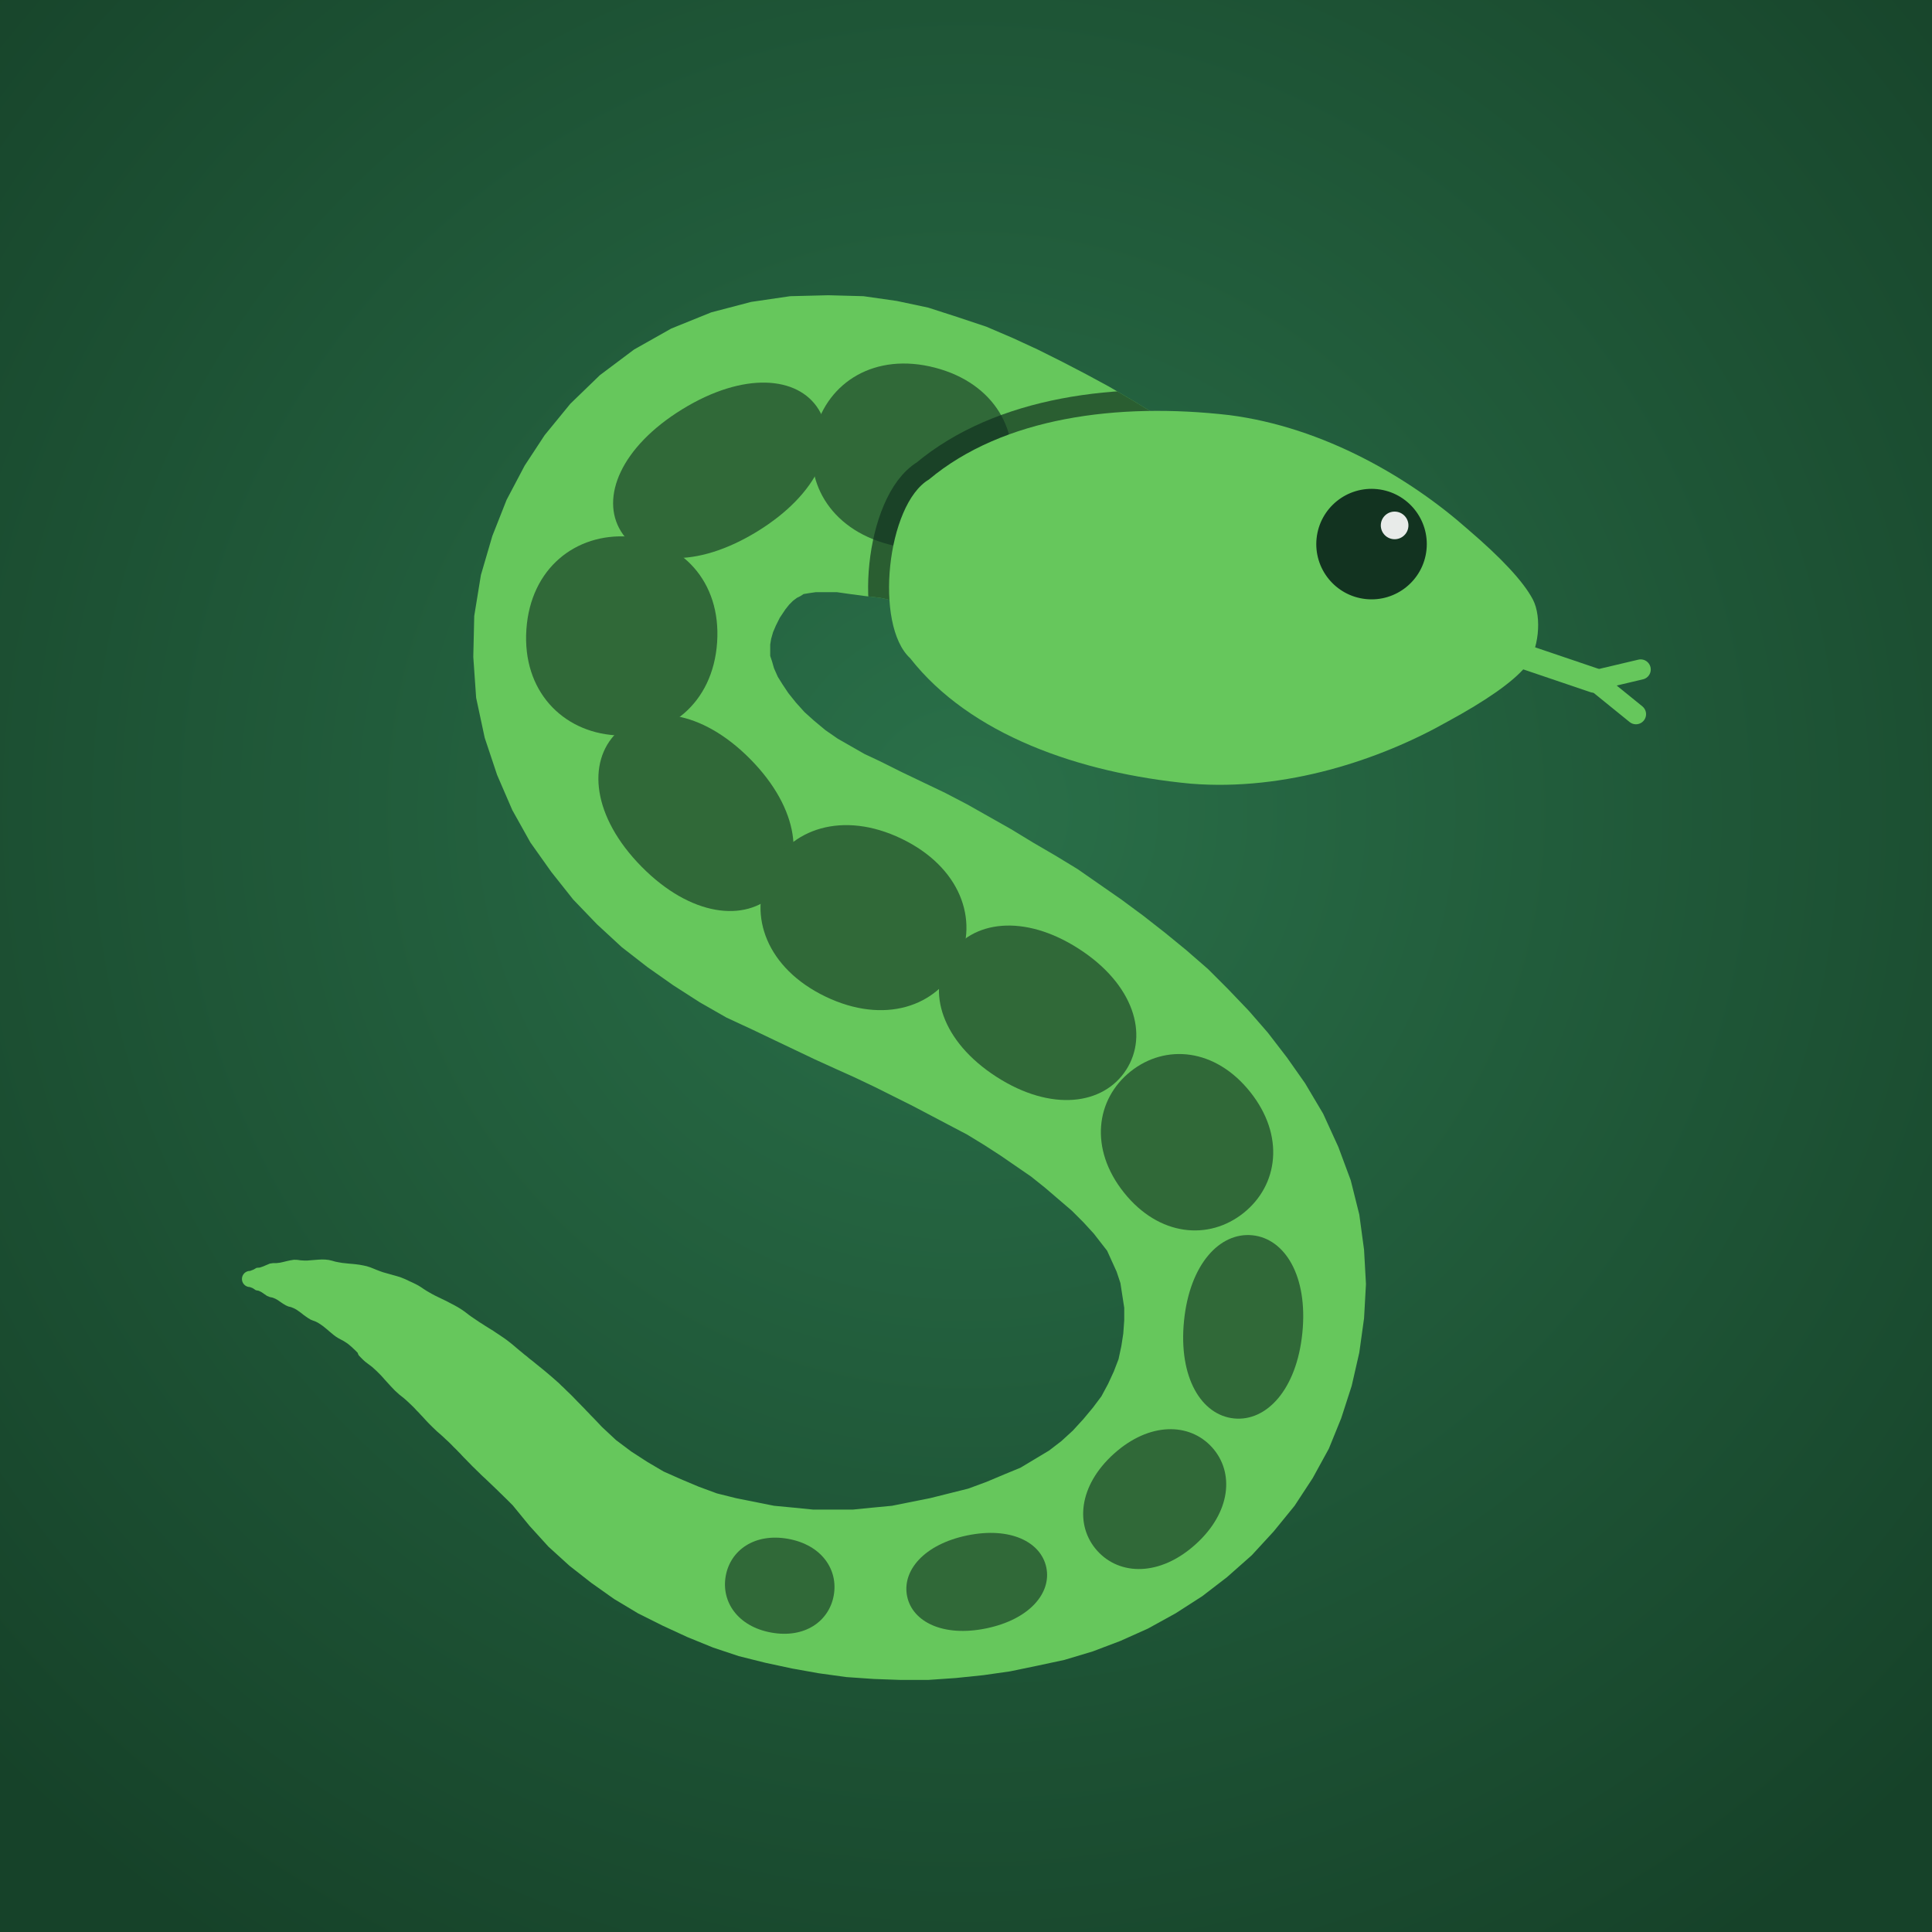
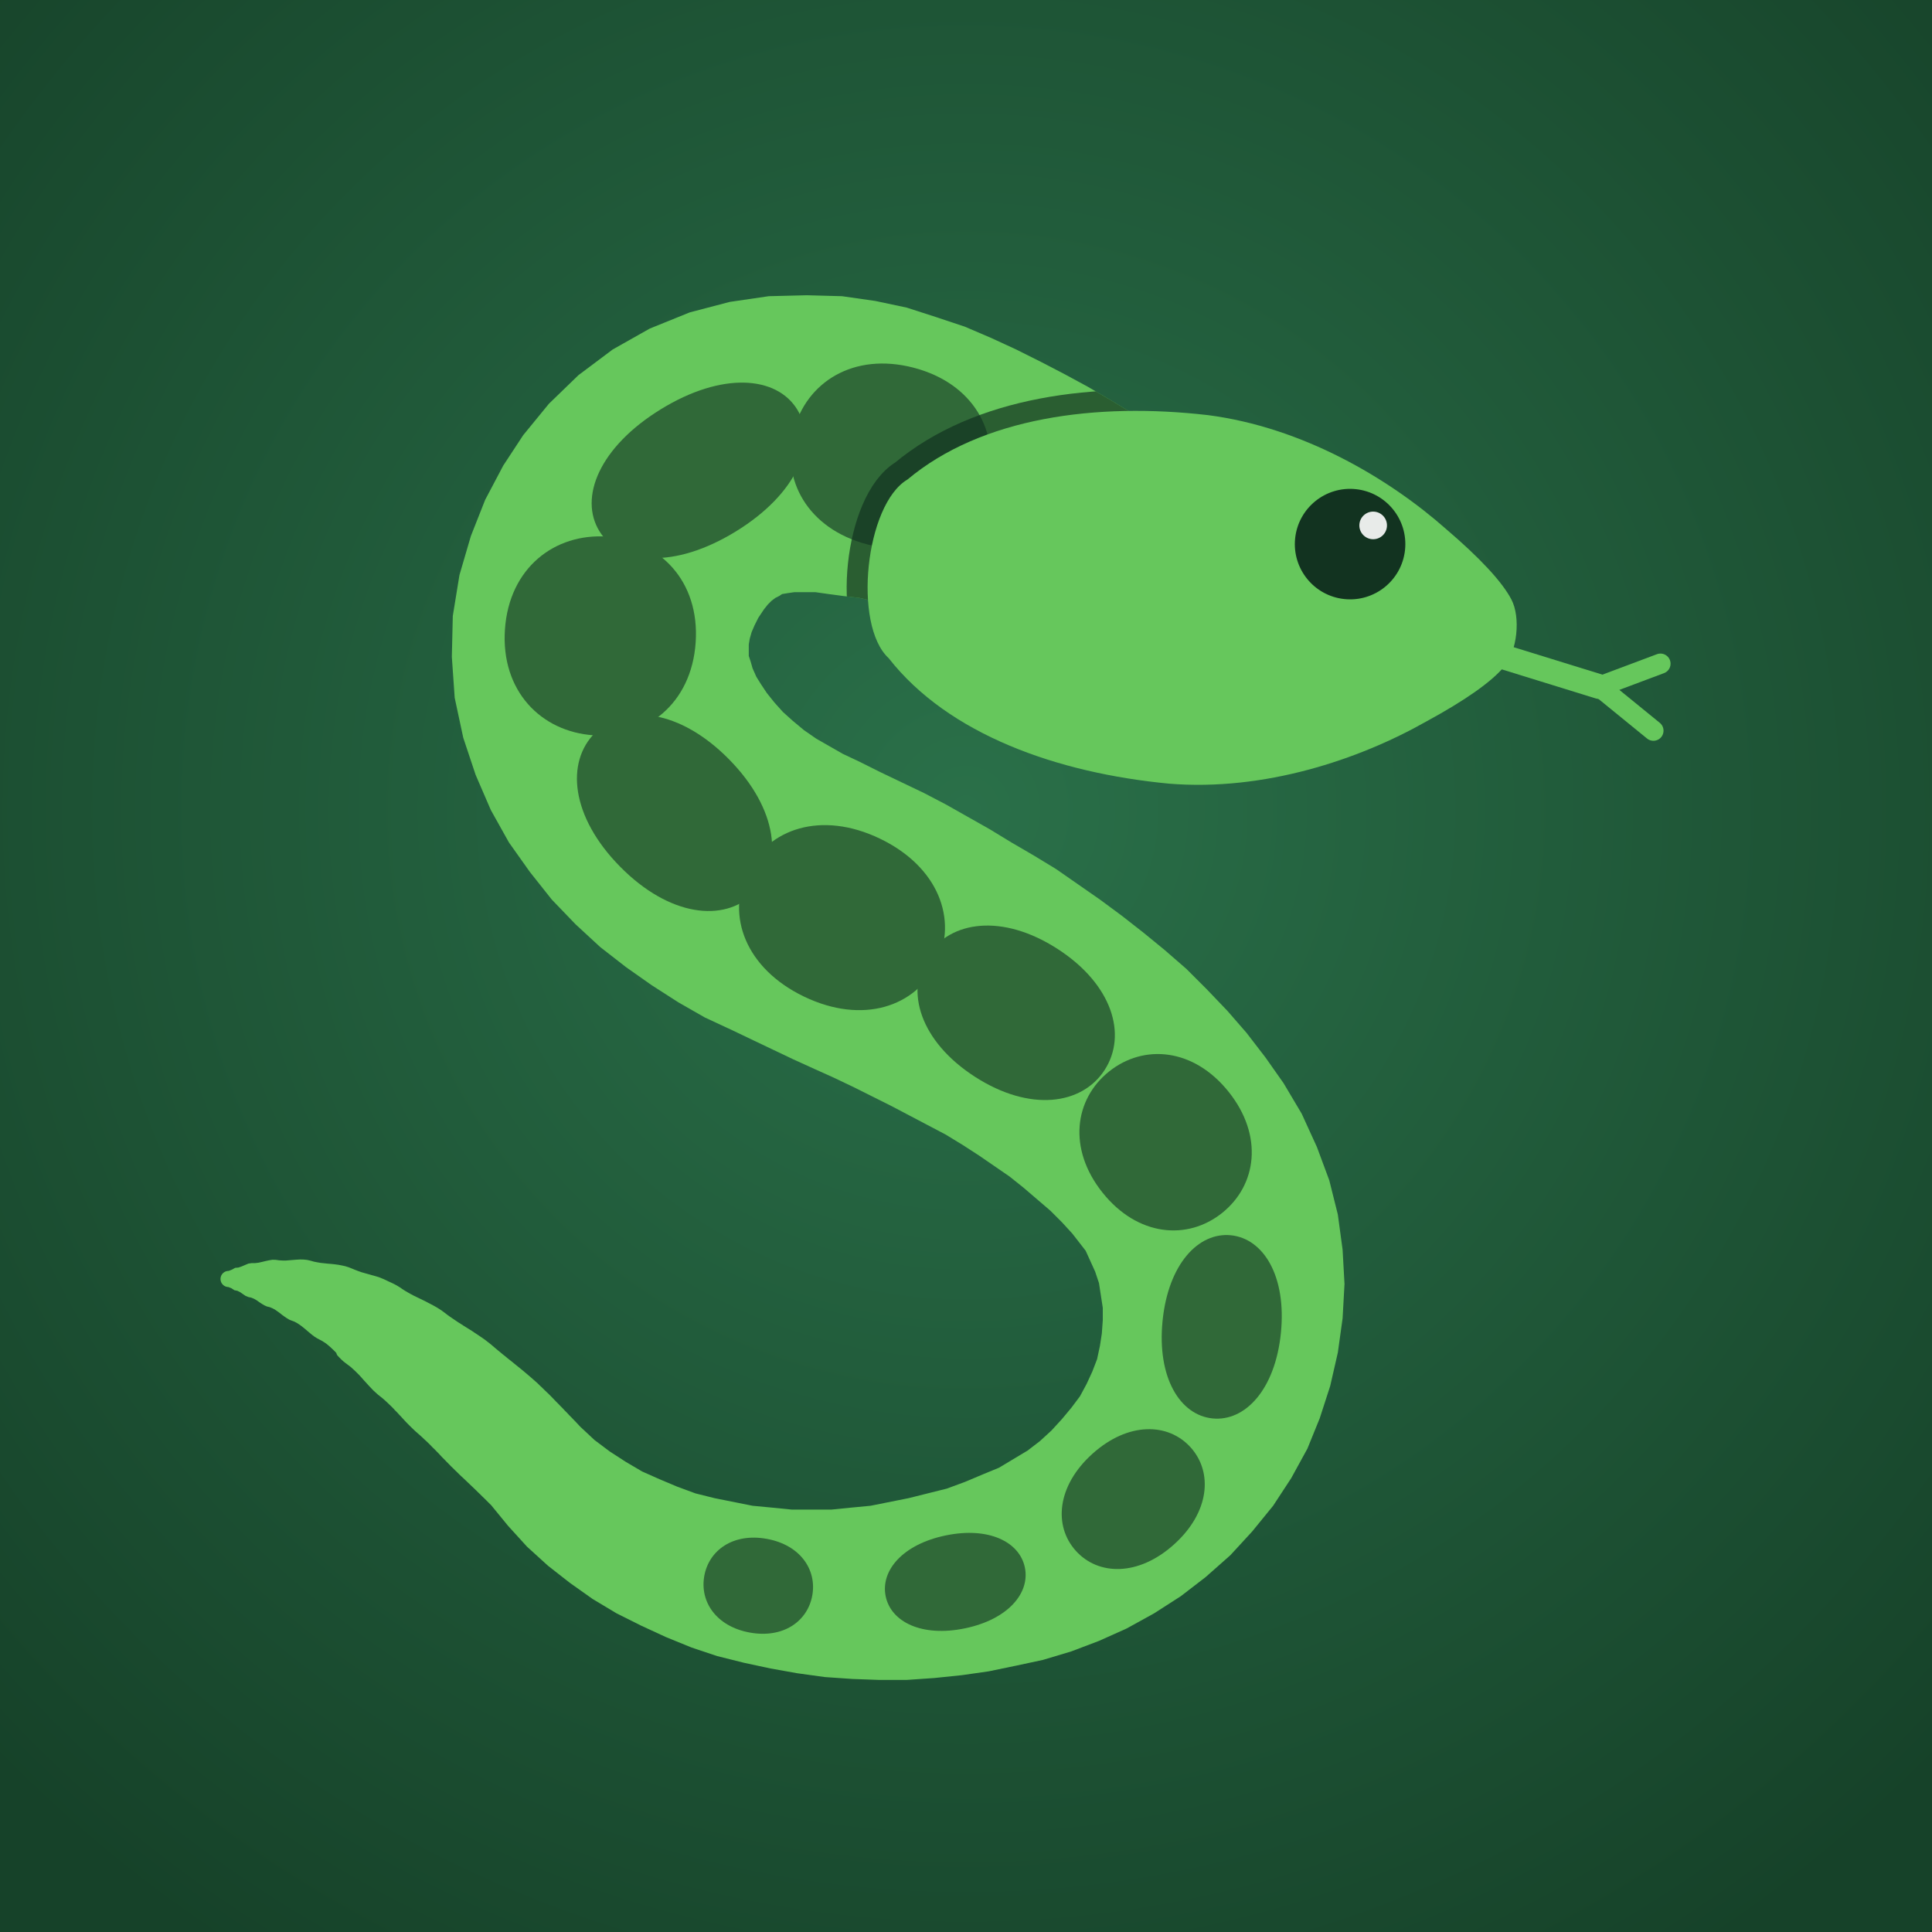
<svg xmlns="http://www.w3.org/2000/svg" viewBox="0 0 512 512">
  <defs>
    <radialGradient id="gB" cx="50%" cy="42%" r="70%">
      <stop offset="0" stop-color="#2a7049" />
      <stop offset="1" stop-color="#164229" />
    </radialGradient>
  </defs>
  <rect width="512" height="512" fill="url(#gB)" />
-   <svg x="63.13" y="75.72" width="378.31" height="372.00" viewBox="-14.5 1.0 150.0 147.5" overflow="visible">
+   <svg x="57.45" y="75.72" width="389.65" height="372.00" viewBox="-14.5 1.0 154.5 147.5" overflow="visible">
    <defs>
      <clipPath id="iB-clip">
        <path d="M94.6 23L92.5 21.6L90.4 20.1L88.3 18.7L86.1 17.2L83.9 15.8L81.7 14.4L79.4 13L77 11.6L74.6 10.3L72.1 9L69.5 7.7L66.9 6.5L64.1 5.3L61.1 4.3L58 3.3L54.7 2.6L51.2 2.1L47.5 2L43.5 2.1L39.4 2.7L35.2 3.8L31 5.5L27.1 7.7L23.5 10.4L20.4 13.4L17.7 16.7L15.6 19.9L13.7 23.5L12.2 27.3L11 31.4L10.3 35.7L10.2 40L10.5 44.3L11.4 48.5L12.7 52.4L14.3 56.1L16.2 59.5L18.4 62.6L20.7 65.5L23.2 68.1L25.8 70.5L28.5 72.6L31.2 74.5L34 76.3L36.8 77.9L39.6 79.2L41.9 80.3L44 81.3L46.1 82.3L48.3 83.3L50.3 84.2L52.4 85.2L54.4 86.2L56.4 87.2L58.3 88.2L60.2 89.2L62.1 90.2L63.9 91.3L65.6 92.4L67.2 93.5L68.8 94.6L70.3 95.8L71.7 97L73.1 98.2L74.3 99.4L75.4 100.6L76.1 101.5L76.8 102.4L77.3 103.5L77.8 104.6L78.2 105.8L78.4 107.1L78.6 108.4L78.6 109.7L78.5 111.1L78.3 112.4L78 113.8L77.5 115.1L76.9 116.4L76.2 117.7L75.3 118.9L74.3 120.1L73.2 121.3L72 122.4L70.7 123.4L69.2 124.3L67.7 125.2L66 125.9L64.1 126.7L62.2 127.4L60.2 127.9L58.2 128.4L56.2 128.8L54.2 129.2L52.1 129.4L50.1 129.6L48 129.6L45.9 129.6L43.9 129.4L41.8 129.2L39.8 128.8L37.8 128.4L35.8 127.9L33.9 127.2L32 126.4L30.2 125.6L28.5 124.6L26.8 123.5L25.2 122.3L23.7 120.9L23.26 120.43L23.02 120.18L22.79 119.94L22.55 119.7L22.32 119.45L22.08 119.21L21.85 118.96L21.61 118.72L21.38 118.48L21.14 118.24L20.9 117.99L20.67 117.75L20.43 117.51L20.19 117.28L19.94 117.04L19.7 116.8L19.45 116.57L19.21 116.33L18.96 116.11L18.7 115.88L18.45 115.66L18.19 115.44L17.93 115.22L17.67 115L17.4 114.78L17.14 114.57L16.88 114.36L16.61 114.14L16.35 113.93L16.08 113.72L15.82 113.5L15.55 113.29L15.29 113.07L15.03 112.86L14.77 112.64L14.51 112.42L14.25 112.2L13.98 111.99L13.71 111.78L13.43 111.58L13.15 111.39L12.87 111.2L12.58 111.01L12.3 110.82L12.01 110.64L11.72 110.46L11.43 110.28L11.14 110.09L10.85 109.91L10.57 109.72L10.29 109.53L10.01 109.34L9.73 109.14L9.46 108.93L9.19 108.73L8.91 108.54L8.62 108.36L8.32 108.19L8.02 108.03L7.71 107.87L7.41 107.71L7.1 107.56L6.79 107.41L6.48 107.26L6.17 107.11L5.87 106.95L5.57 106.78L5.28 106.61L5 106.43L4.72 106.24L4.43 106.06L4.13 105.9L3.82 105.75L3.51 105.61L3.05 105.39L2.53 105.18L2.13 105.06L1.77 104.96L1.42 104.86L1.06 104.76L0.71 104.66L0.37 104.54L0.03 104.41L-0.31 104.27L-0.64 104.14L-0.99 104.03L-1.35 103.95L-1.72 103.88L-2.09 103.83L-2.46 103.79L-2.83 103.76L-3.2 103.72L-3.57 103.68L-3.93 103.62L-4.29 103.55L-4.64 103.45L-4.99 103.37L-5.35 103.33L-5.72 103.32L-6.1 103.34L-6.48 103.37L-6.85 103.4L-7.22 103.43L-7.59 103.43L-7.94 103.41L-8.29 103.36L-8.65 103.35L-9.02 103.41L-9.39 103.49L-9.76 103.58L-10.12 103.66L-10.47 103.7L-10.82 103.7L-11.17 103.75L-11.53 103.9L-11.88 104.05L-12.23 104.17L-12.57 104.2L-12.91 104.39L-13.25 104.52A0.85 0.85 0 0 0 -13.27 106.22L-12.95 106.35L-12.65 106.55L-12.34 106.61L-12.04 106.76L-11.75 106.96L-11.47 107.15L-11.17 107.27L-10.88 107.33L-10.59 107.45L-10.31 107.61L-10.04 107.8L-9.77 107.98L-9.5 108.14L-9.23 108.26L-8.94 108.33L-8.67 108.44L-8.4 108.58L-8.14 108.76L-7.89 108.94L-7.64 109.14L-7.39 109.32L-7.14 109.49L-6.89 109.64L-6.62 109.75L-6.35 109.85L-6.1 109.98L-5.85 110.14L-5.61 110.31L-5.37 110.5L-5.14 110.69L-4.91 110.89L-4.68 111.08L-4.45 111.27L-4.22 111.44L-3.98 111.59L-3.72 111.73L-3.47 111.86L-3.23 112.01L-2.99 112.17L-2.76 112.36L-2.54 112.55L-2.33 112.75L-2.11 112.96L-1.94 113.14L-1.91 113.25L-1.83 113.4L-1.61 113.63L-1.39 113.85L-1.16 114.06L-0.91 114.25L-0.67 114.43L-0.42 114.62L-0.19 114.83L0.04 115.04L0.26 115.26L0.48 115.48L0.69 115.71L0.9 115.95L1.11 116.18L1.32 116.41L1.53 116.64L1.75 116.87L1.96 117.09L2.19 117.3L2.42 117.51L2.66 117.7L2.9 117.89L3.13 118.09L3.36 118.3L3.58 118.51L3.8 118.72L4.02 118.94L4.23 119.17L4.45 119.39L4.66 119.62L4.87 119.84L5.08 120.07L5.29 120.3L5.5 120.52L5.72 120.74L5.94 120.96L6.16 121.17L6.38 121.38L6.61 121.58L6.84 121.78L7.07 121.99L7.29 122.2L7.52 122.41L7.74 122.62L7.96 122.84L8.17 123.06L8.39 123.27L8.6 123.49L8.82 123.71L9.03 123.94L9.24 124.16L9.46 124.38L9.67 124.6L9.89 124.82L10.1 125.04L10.32 125.25L10.54 125.47L10.76 125.68L10.98 125.9L11.2 126.11L11.43 126.32L11.65 126.53L11.87 126.74L12.09 126.95L12.32 127.17L12.54 127.38L12.76 127.59L12.98 127.81L13.2 128.02L13.42 128.24L13.64 128.45L13.86 128.67L14.08 128.89L14.3 129.11L14.3 129.1L16.1 131.3L18.1 133.5L20.3 135.5L22.6 137.3L25 139L27.5 140.5L30.1 141.8L32.7 143L35.4 144.1L38.1 145L40.9 145.7L43.7 146.3L46.5 146.8L49.4 147.2L52.3 147.4L55.1 147.5L58 147.5L60.9 147.3L63.8 147L66.6 146.6L69.5 146L72.3 145.4L75.3 144.5L78.2 143.4L81.1 142.1L84 140.5L86.8 138.7L89.4 136.7L92 134.4L94.3 131.9L96.5 129.2L98.4 126.3L100.1 123.2L101.4 120L102.5 116.6L103.3 113.1L103.8 109.5L104 105.9L103.8 102.3L103.3 98.6L102.4 95L101.1 91.5L99.5 88L97.6 84.8L95.7 82.1L93.7 79.5L91.7 77.2L89.5 74.9L87.4 72.8L85.1 70.8L82.9 69L80.6 67.2L78.3 65.5L76 63.9L73.7 62.3L71.4 60.9L69 59.5L66.7 58.1L64.4 56.8L62.1 55.5L59.8 54.3L57.5 53.2L55.2 52.1L53 51L51.3 50.2L49.9 49.4L48.5 48.6L47.2 47.7L46 46.7L45 45.8L44.1 44.8L43.3 43.8L42.7 42.9L42.2 42.1L41.8 41.2L41.6 40.5L41.4 39.9L41.4 39.2L41.4 38.7L41.5 38.1L41.7 37.4L42 36.7L42.4 35.9L43 35L43.4 34.5L43.8 34.1L44.2 33.8L44.6 33.6L44.9 33.4L45.5 33.3L46.2 33.2L47.2 33.2L48.4 33.2L49.8 33.4L51.3 33.6L53 33.8L54.8 34.2L56.6 34.6L58.5 35.2L60.5 35.8L62.5 36.5L64.5 37.3L66.6 38.1L68.7 38.9L70.8 39.9L72.9 40.8L75 41.8L77.1 42.8L79.3 43.9L81.4 45Z" />
      </clipPath>
    </defs>
    <path class="snake-body" fill="#66c75c" d="M94.6 23L92.5 21.6L90.4 20.1L88.3 18.7L86.1 17.2L83.9 15.8L81.7 14.4L79.4 13L77 11.6L74.6 10.3L72.1 9L69.5 7.7L66.9 6.5L64.1 5.3L61.1 4.3L58 3.3L54.7 2.6L51.2 2.1L47.5 2L43.5 2.1L39.4 2.7L35.2 3.8L31 5.5L27.1 7.7L23.5 10.4L20.4 13.4L17.7 16.7L15.6 19.9L13.7 23.5L12.2 27.3L11 31.4L10.3 35.7L10.2 40L10.5 44.3L11.4 48.5L12.7 52.4L14.3 56.1L16.2 59.5L18.4 62.6L20.7 65.5L23.2 68.1L25.8 70.5L28.5 72.6L31.2 74.5L34 76.3L36.8 77.9L39.6 79.2L41.9 80.3L44 81.3L46.1 82.3L48.3 83.3L50.3 84.2L52.4 85.2L54.4 86.2L56.4 87.2L58.3 88.2L60.2 89.2L62.1 90.2L63.9 91.3L65.6 92.4L67.2 93.5L68.8 94.6L70.3 95.8L71.7 97L73.1 98.2L74.3 99.4L75.4 100.6L76.1 101.5L76.8 102.4L77.3 103.5L77.8 104.6L78.2 105.8L78.4 107.1L78.6 108.4L78.6 109.7L78.5 111.1L78.3 112.4L78 113.8L77.5 115.1L76.9 116.4L76.2 117.7L75.3 118.9L74.3 120.1L73.2 121.3L72 122.4L70.7 123.4L69.2 124.3L67.7 125.2L66 125.9L64.1 126.7L62.2 127.4L60.2 127.9L58.2 128.4L56.2 128.8L54.2 129.2L52.1 129.4L50.1 129.6L48 129.6L45.9 129.6L43.9 129.4L41.8 129.2L39.8 128.8L37.8 128.4L35.8 127.9L33.9 127.2L32 126.4L30.2 125.6L28.5 124.6L26.8 123.5L25.2 122.3L23.7 120.9L23.26 120.43L23.02 120.18L22.79 119.94L22.55 119.7L22.32 119.45L22.08 119.21L21.85 118.96L21.61 118.72L21.38 118.48L21.14 118.24L20.9 117.99L20.67 117.75L20.43 117.51L20.19 117.28L19.94 117.04L19.7 116.8L19.45 116.57L19.21 116.33L18.96 116.11L18.7 115.88L18.45 115.66L18.19 115.44L17.93 115.22L17.67 115L17.4 114.78L17.14 114.57L16.88 114.36L16.61 114.14L16.35 113.93L16.08 113.72L15.82 113.5L15.55 113.29L15.29 113.07L15.03 112.86L14.77 112.64L14.51 112.42L14.25 112.2L13.98 111.99L13.71 111.78L13.43 111.58L13.15 111.39L12.87 111.2L12.58 111.01L12.3 110.82L12.01 110.64L11.72 110.46L11.43 110.28L11.14 110.09L10.85 109.91L10.57 109.72L10.29 109.53L10.01 109.34L9.73 109.14L9.46 108.93L9.19 108.73L8.91 108.54L8.62 108.36L8.32 108.19L8.02 108.03L7.71 107.87L7.41 107.71L7.1 107.56L6.79 107.41L6.48 107.26L6.17 107.11L5.87 106.95L5.57 106.78L5.28 106.61L5 106.43L4.72 106.24L4.43 106.06L4.13 105.9L3.82 105.75L3.51 105.61L3.05 105.39L2.53 105.18L2.13 105.06L1.77 104.96L1.42 104.86L1.06 104.76L0.71 104.66L0.37 104.54L0.03 104.41L-0.31 104.27L-0.64 104.14L-0.99 104.03L-1.35 103.95L-1.72 103.88L-2.09 103.83L-2.46 103.79L-2.83 103.76L-3.2 103.72L-3.57 103.68L-3.93 103.62L-4.29 103.55L-4.64 103.45L-4.99 103.37L-5.35 103.33L-5.72 103.32L-6.1 103.34L-6.48 103.37L-6.85 103.4L-7.22 103.43L-7.59 103.43L-7.94 103.41L-8.29 103.36L-8.65 103.35L-9.02 103.41L-9.39 103.49L-9.76 103.58L-10.12 103.66L-10.47 103.7L-10.82 103.7L-11.17 103.75L-11.53 103.9L-11.88 104.05L-12.23 104.17L-12.57 104.2L-12.91 104.39L-13.25 104.52A0.85 0.85 0 0 0 -13.27 106.22L-12.95 106.35L-12.65 106.55L-12.34 106.61L-12.04 106.76L-11.75 106.96L-11.47 107.15L-11.17 107.27L-10.88 107.33L-10.59 107.45L-10.31 107.61L-10.04 107.8L-9.77 107.98L-9.5 108.14L-9.23 108.26L-8.94 108.33L-8.67 108.44L-8.4 108.58L-8.14 108.76L-7.89 108.94L-7.64 109.14L-7.39 109.32L-7.14 109.49L-6.89 109.64L-6.62 109.75L-6.35 109.85L-6.1 109.98L-5.85 110.14L-5.61 110.31L-5.37 110.5L-5.14 110.69L-4.91 110.89L-4.68 111.08L-4.45 111.27L-4.22 111.44L-3.98 111.59L-3.72 111.73L-3.47 111.86L-3.23 112.01L-2.99 112.17L-2.76 112.36L-2.54 112.55L-2.33 112.75L-2.11 112.96L-1.94 113.14L-1.91 113.25L-1.83 113.4L-1.61 113.63L-1.39 113.85L-1.16 114.06L-0.91 114.25L-0.67 114.43L-0.42 114.62L-0.19 114.83L0.04 115.04L0.26 115.26L0.48 115.48L0.69 115.71L0.9 115.95L1.11 116.18L1.32 116.41L1.53 116.64L1.75 116.87L1.96 117.09L2.19 117.3L2.42 117.51L2.66 117.7L2.9 117.89L3.13 118.09L3.36 118.3L3.58 118.51L3.8 118.72L4.02 118.94L4.23 119.17L4.45 119.39L4.66 119.62L4.87 119.84L5.08 120.07L5.29 120.3L5.5 120.52L5.72 120.74L5.94 120.96L6.16 121.17L6.38 121.38L6.61 121.58L6.84 121.78L7.07 121.99L7.29 122.2L7.52 122.41L7.74 122.62L7.96 122.84L8.17 123.06L8.39 123.27L8.6 123.49L8.82 123.71L9.03 123.94L9.24 124.16L9.46 124.38L9.67 124.6L9.89 124.82L10.1 125.04L10.32 125.25L10.54 125.47L10.76 125.68L10.98 125.9L11.2 126.11L11.43 126.32L11.65 126.53L11.87 126.74L12.09 126.95L12.32 127.17L12.54 127.38L12.76 127.59L12.98 127.81L13.2 128.02L13.42 128.24L13.64 128.45L13.86 128.67L14.08 128.89L14.3 129.11L14.3 129.1L16.1 131.3L18.1 133.5L20.3 135.5L22.6 137.3L25 139L27.5 140.5L30.1 141.8L32.7 143L35.4 144.1L38.1 145L40.9 145.7L43.7 146.3L46.5 146.8L49.4 147.2L52.3 147.4L55.1 147.5L58 147.5L60.9 147.3L63.8 147L66.6 146.6L69.5 146L72.3 145.4L75.3 144.5L78.2 143.4L81.1 142.1L84 140.5L86.8 138.7L89.4 136.7L92 134.4L94.3 131.9L96.5 129.2L98.4 126.3L100.1 123.2L101.4 120L102.5 116.6L103.3 113.1L103.8 109.5L104 105.9L103.8 102.3L103.3 98.6L102.4 95L101.1 91.5L99.5 88L97.6 84.8L95.7 82.1L93.7 79.5L91.7 77.2L89.5 74.9L87.4 72.8L85.1 70.8L82.9 69L80.6 67.2L78.3 65.5L76 63.9L73.7 62.3L71.4 60.9L69 59.5L66.7 58.1L64.4 56.8L62.1 55.5L59.8 54.3L57.5 53.2L55.2 52.1L53 51L51.3 50.2L49.9 49.4L48.5 48.6L47.2 47.7L46 46.7L45 45.8L44.1 44.8L43.3 43.8L42.7 42.9L42.2 42.1L41.8 41.2L41.6 40.5L41.4 39.9L41.4 39.2L41.4 38.7L41.5 38.1L41.7 37.4L42 36.7L42.4 35.9L43 35L43.4 34.5L43.8 34.1L44.2 33.8L44.6 33.6L44.9 33.4L45.5 33.3L46.2 33.2L47.2 33.2L48.4 33.2L49.8 33.4L51.3 33.6L53 33.8L54.8 34.2L56.6 34.6L58.5 35.2L60.5 35.8L62.5 36.5L64.5 37.3L66.6 38.1L68.7 38.9L70.8 39.9L72.9 40.8L75 41.8L77.1 42.8L79.3 43.9L81.4 45Z" />
    <g clip-path="url(#iB-clip)">
      <g fill="#173d27" opacity="0.68">
        <g transform="translate(56.3 18.9) rotate(-165.4) scale(0.93)">
          <path d="M0 -10.32 C7.02 -10.32, 11.32 -5.68, 11.32 0 C11.32 5.68, 7.02 10.32, 0 10.32 C-7.02 10.32, -11.32 5.68, -11.32 0 C-11.32 -5.68, -7.02 -10.32, 0 -10.32 Z" />
        </g>
        <g transform="translate(36.1 20.4) rotate(148.4) scale(0.93)">
          <path d="M0 -8.10 C8.14 -8.10, 13.12 -4.46, 13.12 0 C13.12 4.46, 8.14 8.10, 0 8.10 C-8.14 8.10, -13.12 4.46, -13.12 0 C-13.12 -4.46, -8.14 -8.10, 0 -8.10 Z" />
        </g>
        <g transform="translate(25.8 37.8) rotate(93.9) scale(0.93)">
          <path d="M0 -10.80 C6.97 -10.80, 11.25 -5.94, 11.25 0 C11.25 5.94, 6.97 10.80, 0 10.80 C-6.97 10.80, -11.25 5.94, -11.25 0 C-11.25 -5.94, -6.97 -10.80, 0 -10.80 Z" />
        </g>
        <g transform="translate(33.6 56.4) rotate(45.4) scale(0.93)">
          <path d="M0 -8.64 C7.91 -8.64, 12.75 -4.75, 12.75 0 C12.75 4.75, 7.91 8.64, 0 8.64 C-7.91 8.64, -12.75 4.75, -12.75 0 C-12.75 -4.75, -7.91 -8.64, 0 -8.64 Z" />
        </g>
        <g transform="translate(51.2 67.4) rotate(25.7) scale(0.93)">
          <path d="M0 -9.90 C7.36 -9.90, 11.88 -5.45, 11.88 0 C11.88 5.45, 7.36 9.90, 0 9.90 C-7.36 9.90, -11.88 5.45, -11.88 0 C-11.88 -5.45, -7.36 -9.90, 0 -9.90 Z" />
        </g>
        <g transform="translate(69.5 77.4) rotate(32.8) scale(0.93)">
          <path d="M0 -8.60 C7.38 -8.60, 11.90 -4.73, 11.90 0 C11.90 4.73, 7.38 8.60, 0 8.60 C-7.38 8.60, -11.90 4.73, -11.90 0 C-11.90 -4.73, -7.38 -8.60, 0 -8.60 Z" />
        </g>
        <g transform="translate(85.2 91.0) rotate(51.4) scale(0.93)">
          <path d="M0 -9.12 C6.34 -9.12, 10.23 -5.02, 10.23 0 C10.23 5.02, 6.34 9.12, 0 9.12 C-6.34 9.12, -10.23 5.02, -10.23 0 C-10.23 -5.02, -6.34 -9.12, 0 -9.12 Z" />
        </g>
        <g transform="translate(91.1 110.4) rotate(95.7) scale(0.93)">
          <path d="M0 -6.72 C6.45 -6.72, 10.40 -3.69, 10.40 0 C10.40 3.69, 6.45 6.72, 0 6.72 C-6.45 6.72, -10.40 3.69, -10.40 0 C-10.40 -3.69, -6.45 -6.72, 0 -6.72 Z" />
        </g>
        <g transform="translate(81.8 128.5) rotate(138.0) scale(0.93)">
          <path d="M0 -6.89 C5.41 -6.89, 8.73 -3.79, 8.73 0 C8.73 3.79, 5.41 6.89, 0 6.89 C-5.41 6.89, -8.73 3.79, -8.73 0 C-8.73 -3.79, -5.41 -6.89, 0 -6.89 Z" />
        </g>
        <g transform="translate(63.1 137.2) rotate(168.3) scale(0.93)">
          <path d="M0 -5.36 C4.98 -5.36, 8.03 -2.95, 8.03 0 C8.03 2.95, 4.98 5.36, 0 5.36 C-4.98 5.36, -8.03 2.95, -8.03 0 C-8.03 -2.95, -4.98 -5.36, 0 -5.36 Z" />
        </g>
        <g transform="translate(42.4 137.6) rotate(-169.7) scale(0.93)">
          <path d="M0 -5.38 C3.85 -5.38, 6.20 -2.96, 6.20 0 C6.20 2.96, 3.85 5.38, 0 5.38 C-3.85 5.38, -6.20 2.96, -6.20 0 C-6.20 -2.96, -3.85 -5.38, 0 -5.38 Z" />
        </g>
        <g transform="translate(88.0 34.0) rotate(6.0) scale(0.93)">
          <path d="M-30 -8.0 C-24 -14.2, -14 -16.6, -4 -16.5 C4.5 -16.3, 12.6 -12.6, 18.2 -8.6 C21.4 -6.4, 23.6 -4.5, 24.6 -3.0 C25.6 -1.5, 25.6 1.5, 24.6 3.0 C23.6 4.5, 21.4 6.4, 18.2 8.6 C12.6 12.6, 4.5 16.3, -4 16.5 C-14 16.6, -24 14.2, -30 8.0 C-33.5 5.4, -33.5 -5.4, -30 -8.0 Z" />
        </g>
      </g>
    </g>
    <g clip-path="url(#iB-clip)">
      <g transform="translate(88.0 34.0) rotate(6) translate(-24 0) scale(1.18) translate(24 0)">
        <path d="M-30 -8.0 C-24 -14.2, -14 -16.6, -4 -16.5 C4.5 -16.3, 12.6 -12.6, 18.2 -8.6 C21.4 -6.4, 23.6 -4.5, 24.6 -3.0 C25.6 -1.5, 25.6 1.5, 24.6 3.0 C23.6 4.5, 21.4 6.4, 18.2 8.6 C12.6 12.6, 4.5 16.3, -4 16.5 C-14 16.6, -24 14.2, -30 8.0 C-33.5 5.4, -33.5 -5.4, -30 -8.0 Z" fill="none" stroke="#123320" stroke-opacity="0.7" stroke-width="3.73" />
      </g>
    </g>
    <g class="snake-head" transform="translate(88.0 34.0) rotate(6) translate(-24 0) scale(1.18) translate(24 0)">
      <path d="M-30 -8.0 C-24 -14.2, -14 -16.6, -4 -16.5 C4.5 -16.3, 12.6 -12.6, 18.2 -8.6 C21.4 -6.4, 23.6 -4.5, 24.6 -3.0 C25.6 -1.5, 25.6 1.5, 24.6 3.0 C23.6 4.5, 21.4 6.4, 18.2 8.6 C12.6 12.6, 4.5 16.3, -4 16.5 C-14 16.6, -24 14.2, -30 8.0 C-33.5 5.4, -33.5 -5.4, -30 -8.0 Z" fill="#66c75c" />
      <circle cx="9.8" cy="-6.4" r="4.92" fill="#123320" />
      <circle cx="11.67" cy="-8.27" r="1.23" fill="#fff" fill-opacity="0.9" />
-       <path d="M24.6 2.2 L30.8 3.6" fill="none" stroke="#66c75c" stroke-width="2.2" stroke-linecap="round" />
-       <path d="M30.8 3.6 L34.8 2.2" fill="none" stroke="#66c75c" stroke-width="1.8" stroke-linecap="round" />
-       <path d="M30.8 3.6 L34.8 6.2" fill="none" stroke="#66c75c" stroke-width="1.8" stroke-linecap="round" />
+       <path d="M24.6 2.2 L33.2 3.9" fill="none" stroke="#66c75c" stroke-width="2.2" stroke-linecap="round" />
+       <path d="M33.2 3.9 L38.4 1.3" fill="none" stroke="#66c75c" stroke-width="1.8" stroke-linecap="round" />
+       <path d="M33.2 3.9 L38.4 7.3" fill="none" stroke="#66c75c" stroke-width="1.8" stroke-linecap="round" />
    </g>
  </svg>
</svg>
